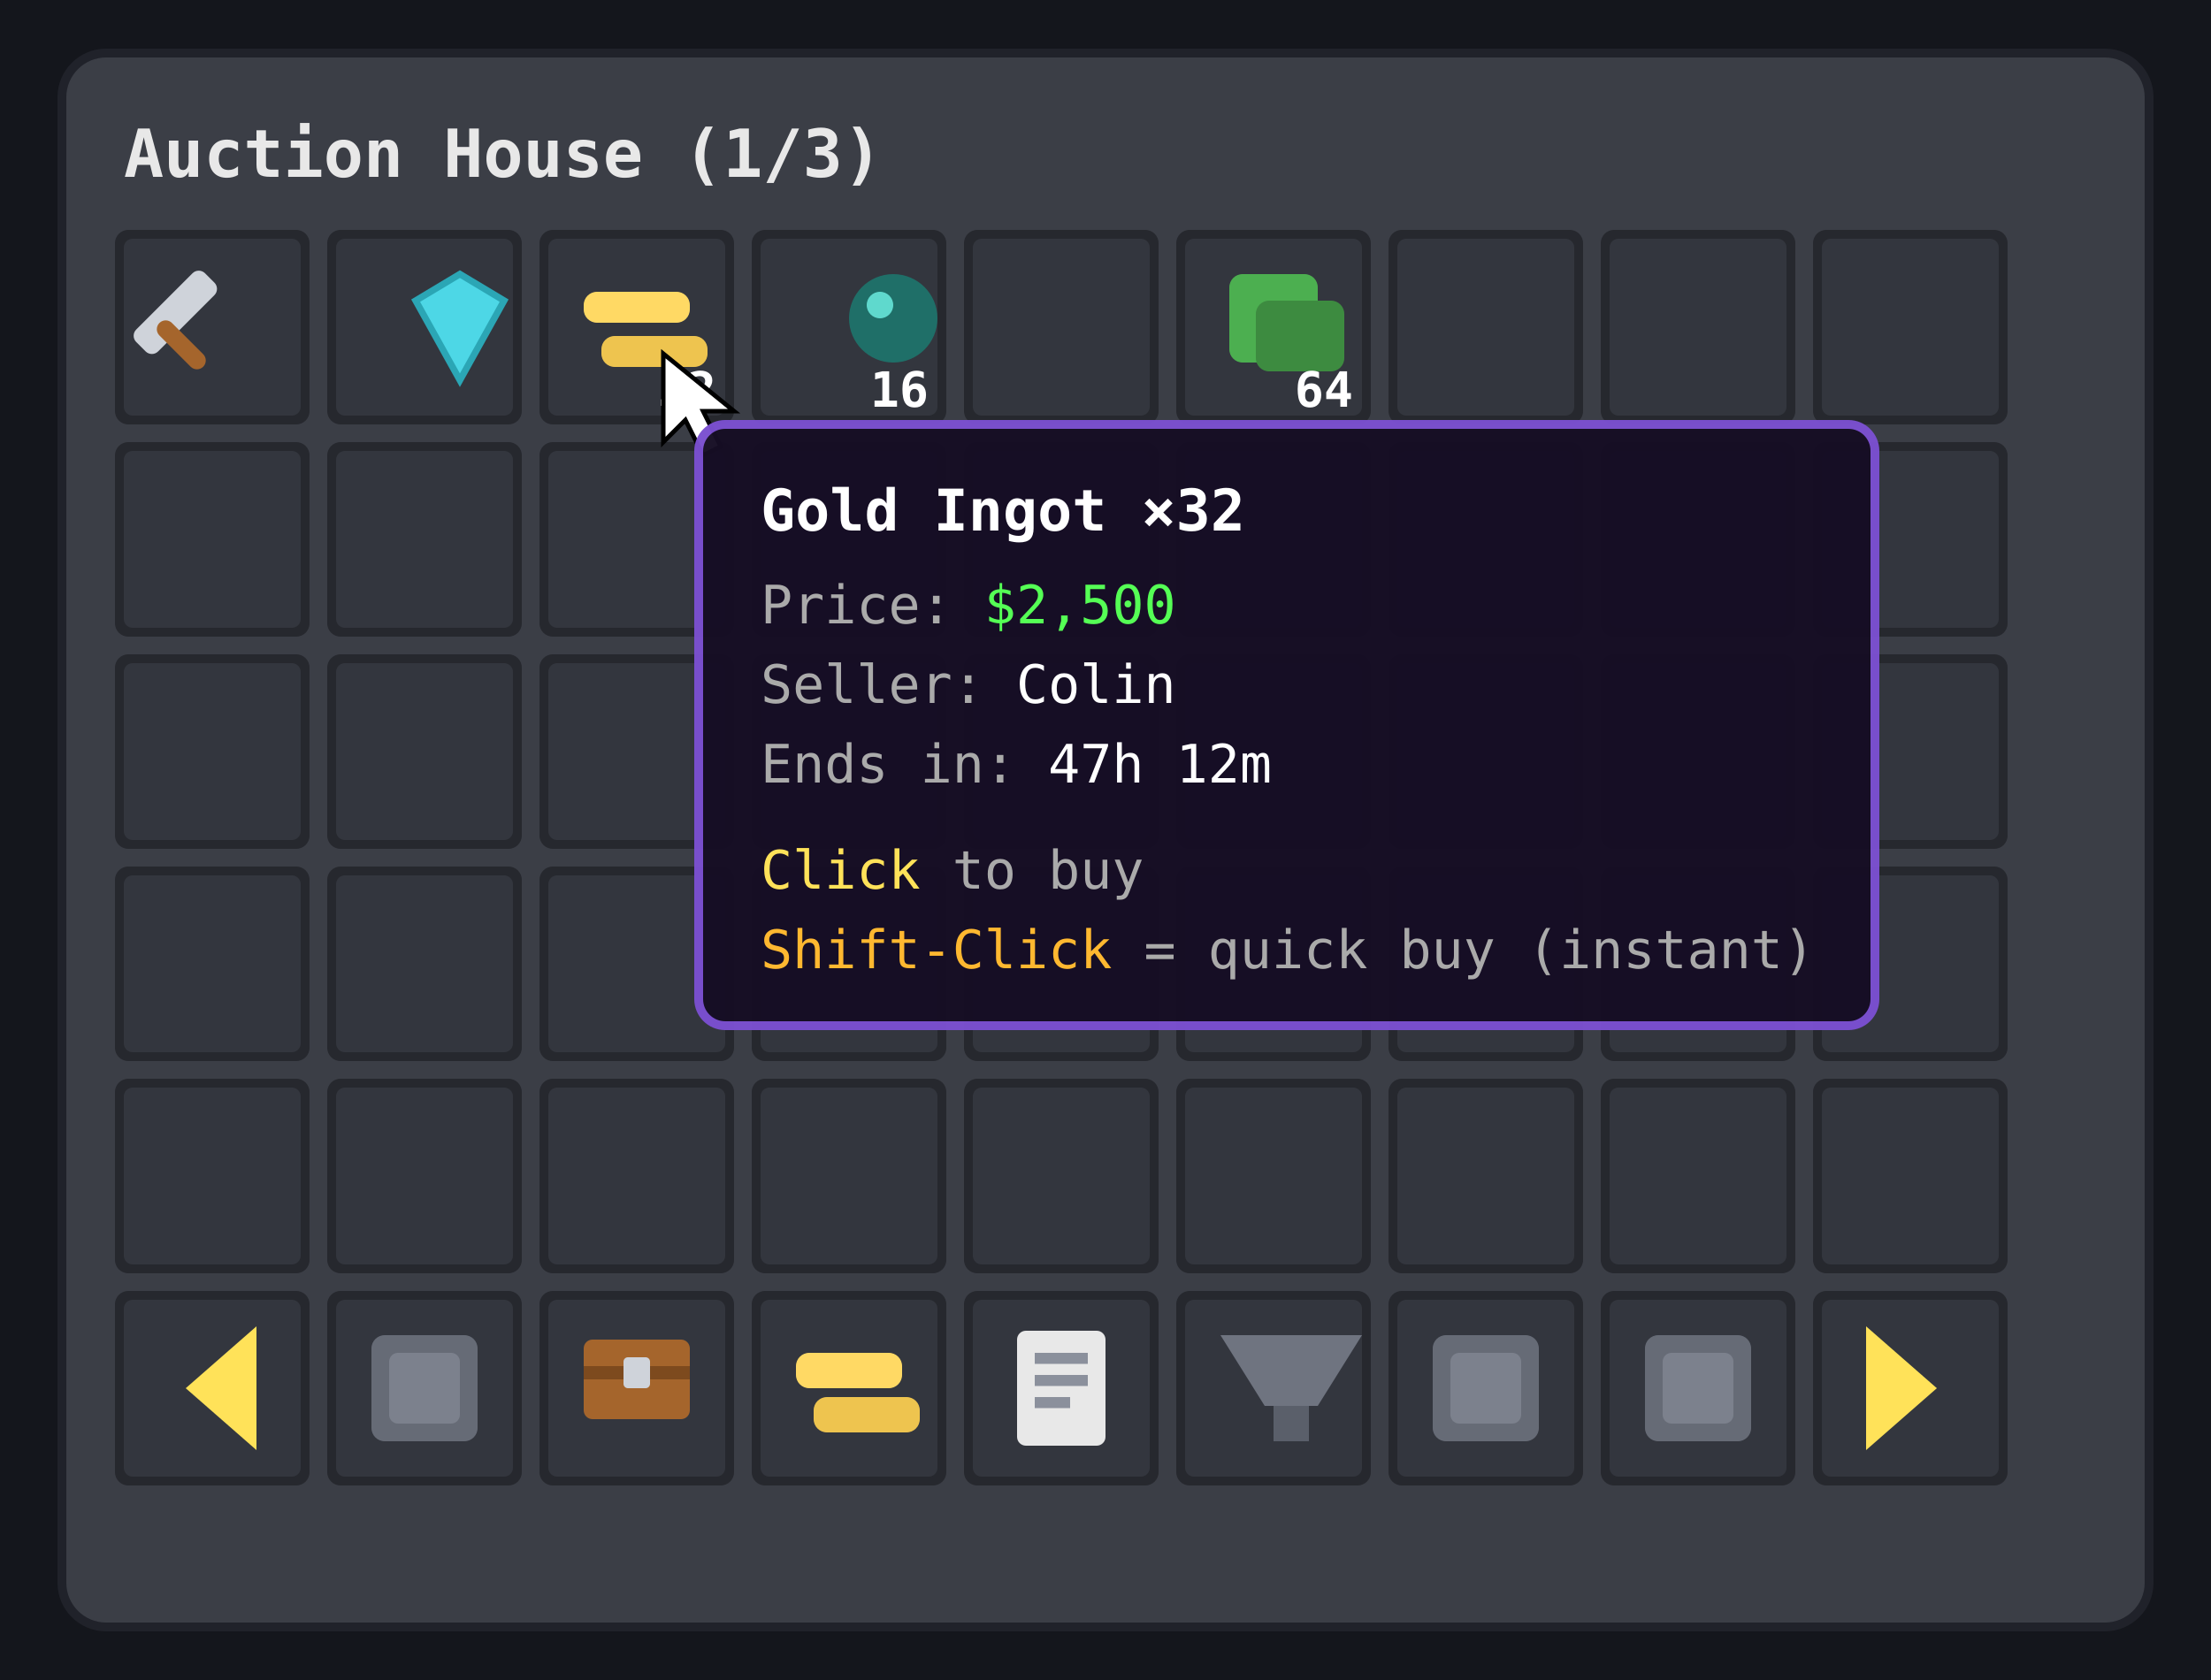
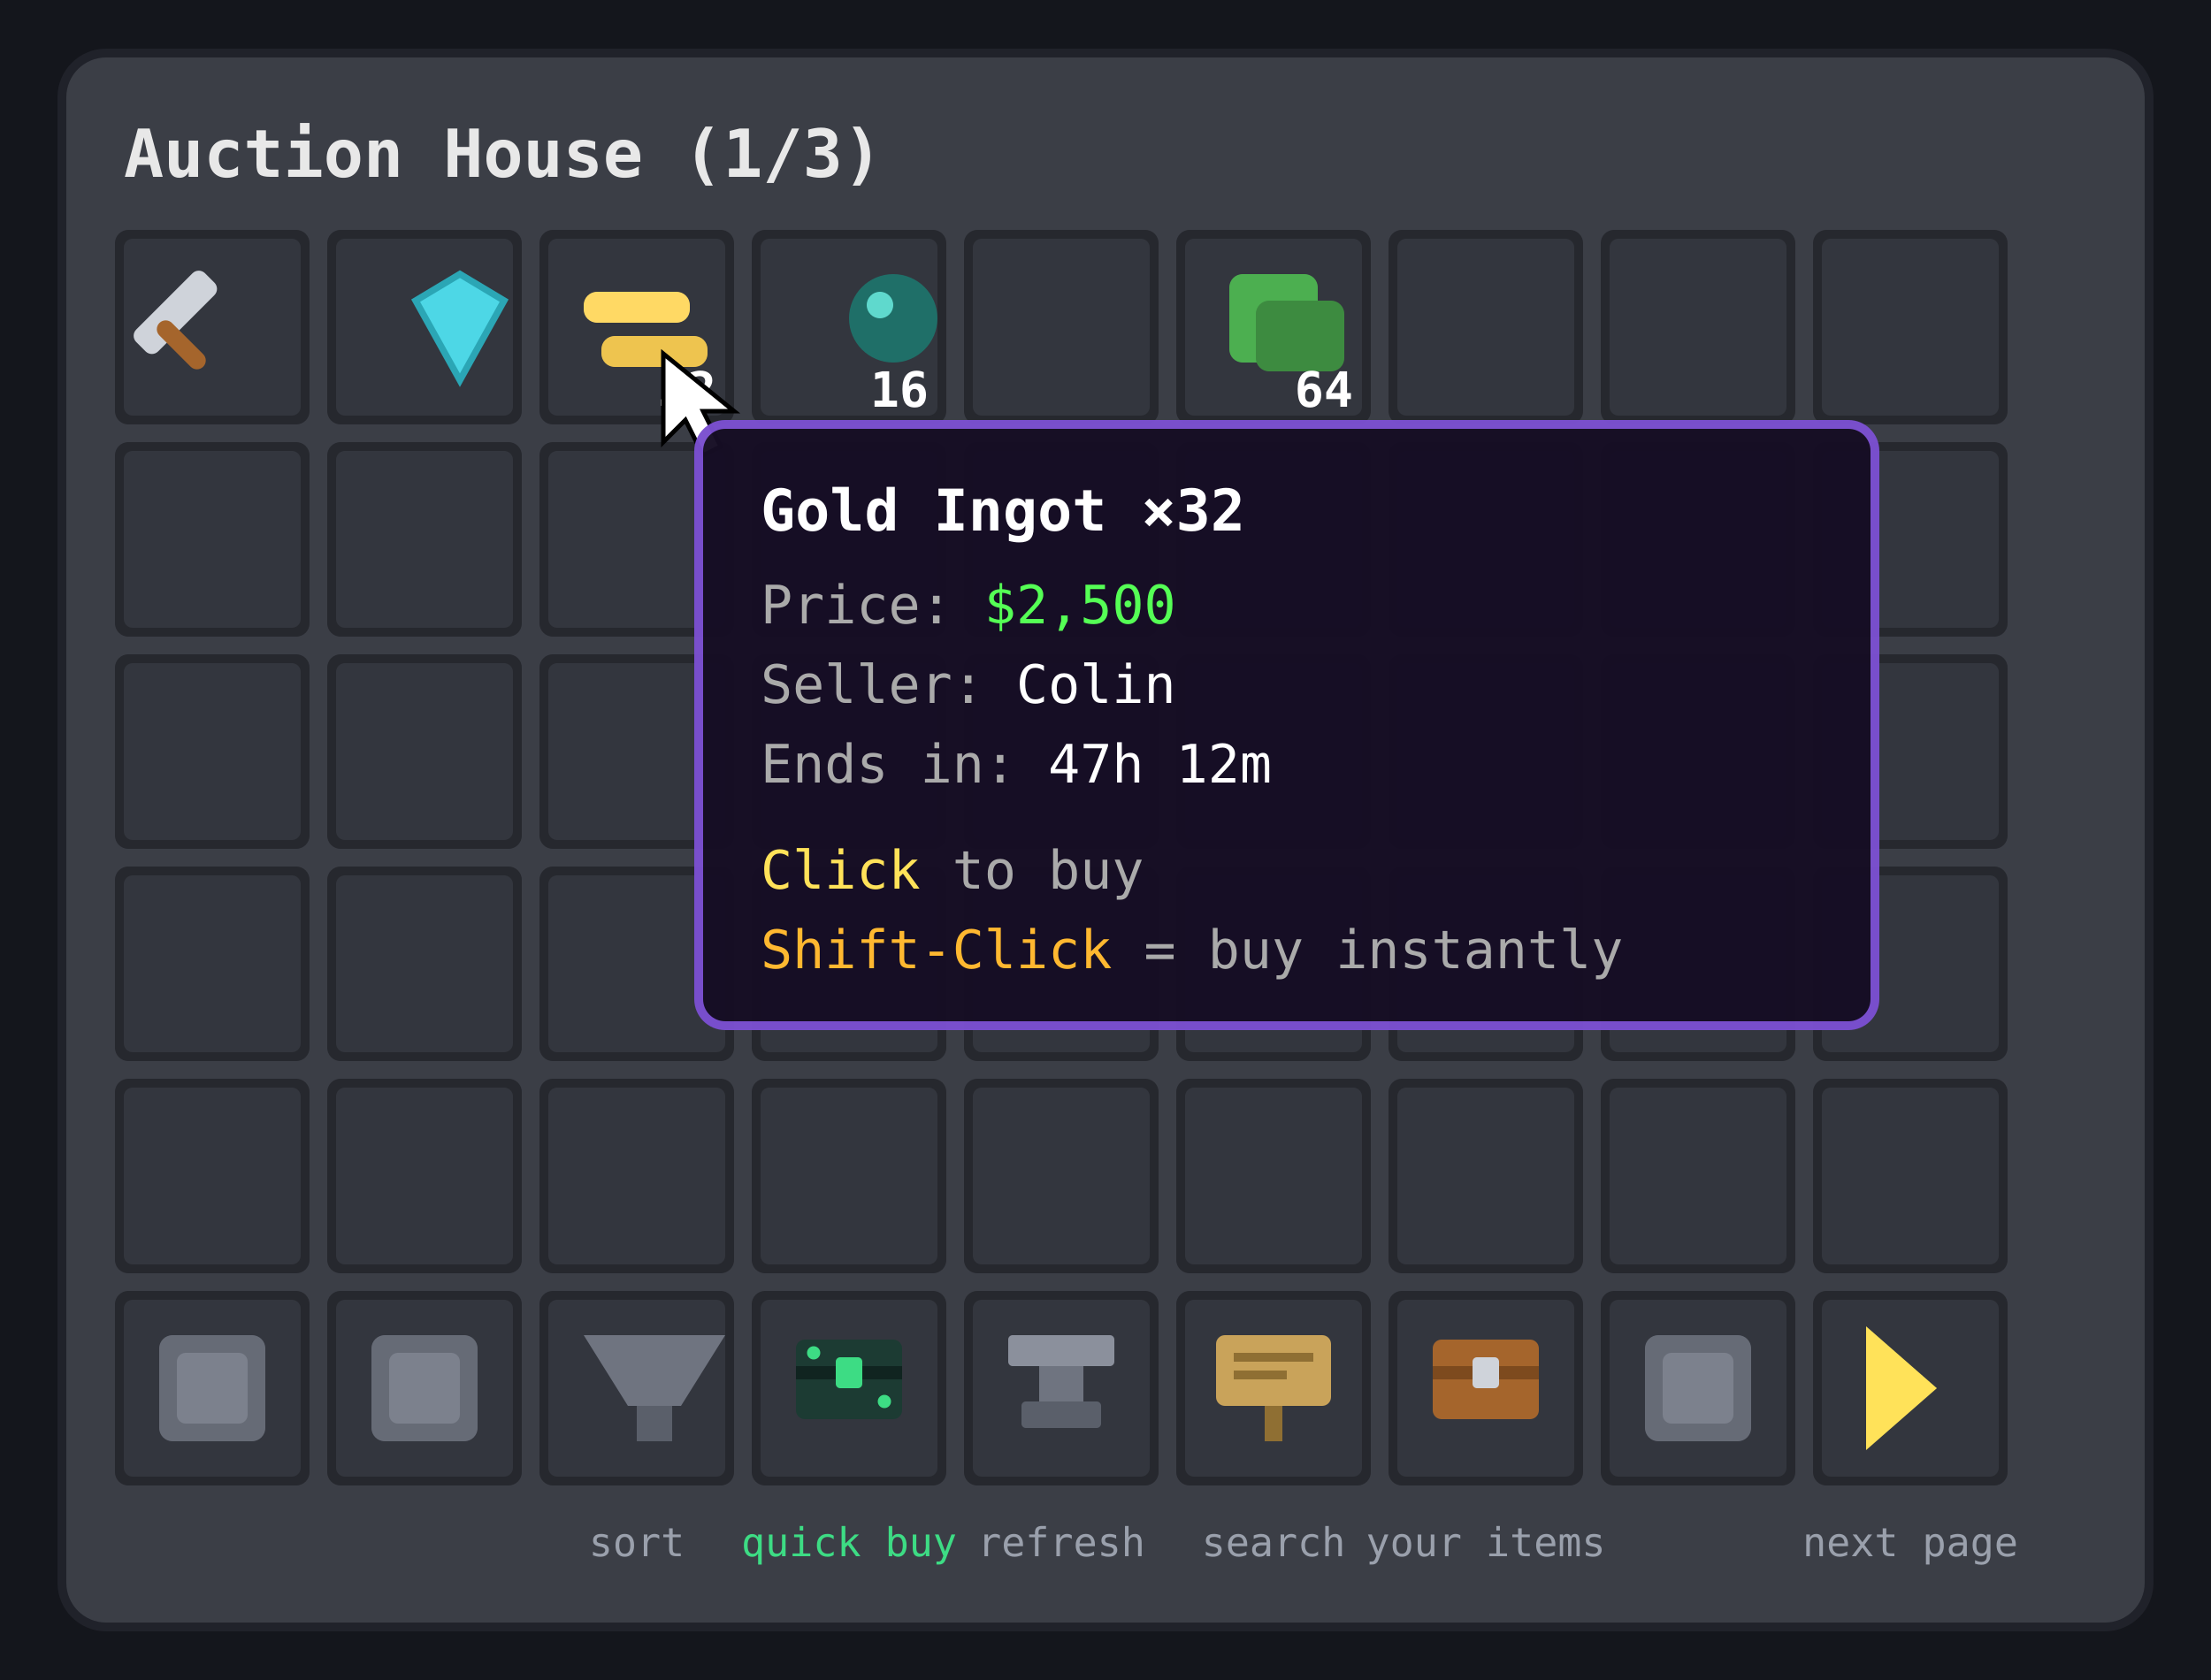
<svg xmlns="http://www.w3.org/2000/svg" width="500" height="380" viewBox="0 0 500 380" font-family="Menlo, Consolas, monospace">
  <defs>
    <g id="slot">
      <rect width="44" height="44" rx="3" fill="#26282e" />
      <rect x="2" y="2" width="40" height="40" rx="2" fill="#33363e" />
    </g>
    <g id="graypane">
      <rect width="44" height="44" rx="3" fill="#26282e" />
      <rect x="2" y="2" width="40" height="40" rx="2" fill="#33363e" />
      <rect x="10" y="10" width="24" height="24" rx="3" fill="#6f7480" opacity="0.85" />
      <rect x="14" y="14" width="16" height="16" rx="2" fill="#8b909c" opacity="0.6" />
    </g>
    <g id="gem">
      <polygon points="10,8 20,2 30,8 20,26" fill="#4dd7e6" stroke="#2ba6b5" stroke-width="1.5" />
    </g>
  </defs>
  <rect width="500" height="380" fill="#14161c" />
  <rect x="14" y="12" width="472" height="356" rx="10" fill="#3b3e46" stroke="#20222a" stroke-width="2" />
  <text x="28" y="40" font-size="15" font-weight="bold" fill="#e8e8e8">Auction House (1/3)</text>
  <use href="#slot" x="26" y="52" />
  <use href="#slot" x="74" y="52" />
  <use href="#slot" x="122" y="52" />
  <use href="#slot" x="170" y="52" />
  <use href="#slot" x="218" y="52" />
  <use href="#slot" x="266" y="52" />
  <use href="#slot" x="314" y="52" />
  <use href="#slot" x="362" y="52" />
  <use href="#slot" x="410" y="52" />
  <use href="#slot" x="26" y="100" />
  <use href="#slot" x="74" y="100" />
  <use href="#slot" x="122" y="100" />
  <use href="#slot" x="170" y="100" />
  <use href="#slot" x="218" y="100" />
  <use href="#slot" x="266" y="100" />
  <use href="#slot" x="314" y="100" />
  <use href="#slot" x="362" y="100" />
  <use href="#slot" x="410" y="100" />
  <use href="#slot" x="26" y="148" />
  <use href="#slot" x="74" y="148" />
  <use href="#slot" x="122" y="148" />
  <use href="#slot" x="170" y="148" />
  <use href="#slot" x="218" y="148" />
  <use href="#slot" x="266" y="148" />
  <use href="#slot" x="314" y="148" />
  <use href="#slot" x="362" y="148" />
  <use href="#slot" x="410" y="148" />
  <use href="#slot" x="26" y="196" />
  <use href="#slot" x="74" y="196" />
  <use href="#slot" x="122" y="196" />
  <use href="#slot" x="170" y="196" />
  <use href="#slot" x="218" y="196" />
  <use href="#slot" x="266" y="196" />
  <use href="#slot" x="314" y="196" />
  <use href="#slot" x="362" y="196" />
  <use href="#slot" x="410" y="196" />
  <use href="#slot" x="26" y="244" />
  <use href="#slot" x="74" y="244" />
  <use href="#slot" x="122" y="244" />
  <use href="#slot" x="170" y="244" />
  <use href="#slot" x="218" y="244" />
  <use href="#slot" x="266" y="244" />
  <use href="#slot" x="314" y="244" />
  <use href="#slot" x="362" y="244" />
  <use href="#slot" x="410" y="244" />
  <g>
    <rect x="36" y="60" width="7" height="22" rx="2" fill="#cfd3da" transform="rotate(45 40 71)" />
    <rect x="34" y="76" width="14" height="4" rx="2" fill="#a5652c" transform="rotate(45 41 78)" />
  </g>
  <use href="#gem" x="84" y="60" />
  <g>
    <rect x="132" y="66" width="24" height="7" rx="3" fill="#ffd964" />
    <rect x="136" y="76" width="24" height="7" rx="3" fill="#eec44f" />
    <text x="162" y="92" font-size="11" font-weight="bold" fill="#ffffff" text-anchor="end">32</text>
  </g>
  <g>
    <circle cx="202" cy="72" r="10" fill="#1f6f68" />
    <circle cx="199" cy="69" r="3" fill="#5fd9cd" />
    <text x="210" y="92" font-size="11" font-weight="bold" fill="#ffffff" text-anchor="end">16</text>
  </g>
  <g>
    <rect x="278" y="62" width="20" height="20" rx="3" fill="#4caf50" />
    <rect x="284" y="68" width="20" height="16" rx="3" fill="#3d8b40" />
    <text x="306" y="92" font-size="11" font-weight="bold" fill="#ffffff" text-anchor="end">64</text>
  </g>
  <polygon points="150,80 150,100 155,95 159,103 163,101 159,93 166,93" fill="#ffffff" stroke="#000000" stroke-width="1" />
  <g>
    <rect x="158" y="96" width="266" height="136" rx="6" fill="#160d24" opacity="0.97" stroke="#7a4fd0" stroke-width="2" />
    <text x="172" y="120" font-size="13" font-weight="bold" fill="#ffffff">Gold Ingot ×32</text>
    <text x="172" y="141" font-size="12" fill="#aaaaaa">Price: <tspan fill="#55ff55">$2,500</tspan>
    </text>
    <text x="172" y="159" font-size="12" fill="#aaaaaa">Seller: <tspan fill="#ffffff">Colin</tspan>
    </text>
    <text x="172" y="177" font-size="12" fill="#aaaaaa">Ends in: <tspan fill="#ffffff">47h 12m</tspan>
    </text>
    <text x="172" y="201" font-size="12" fill="#ffe259">Click <tspan fill="#aaaaaa">to buy</tspan>
    </text>
-     <text x="172" y="219" font-size="12" fill="#ffb830">Shift-Click <tspan fill="#aaaaaa">= quick buy (instant)</tspan>
+     <text x="172" y="219" font-size="12" fill="#ffb830">Shift-Click <tspan fill="#aaaaaa">= buy instantly</tspan>
    </text>
  </g>
-   <g>
-     <use href="#slot" x="26" y="292" />
-     <polygon points="58,300 42,314 58,328" fill="#ffe259" />
-   </g>
+   <use href="#graypane" x="26" y="292" />
  <use href="#graypane" x="74" y="292" />
  <g>
    <use href="#slot" x="122" y="292" />
-     <rect x="132" y="303" width="24" height="18" rx="2" fill="#a5652c" />
-     <rect x="132" y="309" width="24" height="3" fill="#7d4a1e" />
-     <rect x="141" y="307" width="6" height="7" rx="1" fill="#cfd3da" />
+     <polygon points="132,302 164,302 154,318 142,318" fill="#6f7480" />
+     <rect x="144" y="318" width="8" height="8" fill="#5a5f6a" />
  </g>
  <g>
    <use href="#slot" x="170" y="292" />
-     <rect x="180" y="306" width="24" height="8" rx="3" fill="#ffd964" />
-     <rect x="184" y="316" width="24" height="8" rx="3" fill="#eec44f" />
+     <rect x="180" y="303" width="24" height="18" rx="2" fill="#1c3b33" />
+     <rect x="180" y="309" width="24" height="3" fill="#102420" />
+     <rect x="189" y="307" width="6" height="7" rx="1" fill="#3ddc84" />
+     <circle cx="184" cy="306" r="1.5" fill="#3ddc84" />
+     <circle cx="200" cy="317" r="1.5" fill="#3ddc84" />
  </g>
  <g>
    <use href="#slot" x="218" y="292" />
-     <rect x="230" y="301" width="20" height="26" rx="2" fill="#e8e8e8" />
-     <rect x="234" y="306" width="12" height="2.5" fill="#8b909c" />
-     <rect x="234" y="311" width="12" height="2.5" fill="#8b909c" />
-     <rect x="234" y="316" width="8" height="2.5" fill="#8b909c" />
+     <rect x="228" y="302" width="24" height="7" rx="1" fill="#8b909c" />
+     <rect x="235" y="309" width="10" height="8" fill="#6f7480" />
+     <rect x="231" y="317" width="18" height="6" rx="1" fill="#5a5f6a" />
  </g>
  <g>
    <use href="#slot" x="266" y="292" />
-     <polygon points="276,302 308,302 298,318 286,318" fill="#6f7480" />
-     <rect x="288" y="318" width="8" height="8" fill="#5a5f6a" />
+     <rect x="275" y="302" width="26" height="16" rx="2" fill="#c9a35a" />
+     <rect x="279" y="306" width="18" height="2" fill="#8f6f33" />
+     <rect x="279" y="310" width="12" height="2" fill="#8f6f33" />
+     <rect x="286" y="318" width="4" height="8" fill="#8f6f33" />
  </g>
-   <use href="#graypane" x="314" y="292" />
+   <g>
+     <use href="#slot" x="314" y="292" />
+     <rect x="324" y="303" width="24" height="18" rx="2" fill="#a5652c" />
+     <rect x="324" y="309" width="24" height="3" fill="#7d4a1e" />
+     <rect x="333" y="307" width="6" height="7" rx="1" fill="#cfd3da" />
+   </g>
  <use href="#graypane" x="362" y="292" />
  <g>
    <use href="#slot" x="410" y="292" />
    <polygon points="422,300 438,314 422,328" fill="#ffe259" />
  </g>
+   <text x="144" y="352" font-size="9" fill="#9aa0ac" text-anchor="middle">sort</text>
+   <text x="192" y="352" font-size="9" fill="#3ddc84" text-anchor="middle">quick buy</text>
+   <text x="240" y="352" font-size="9" fill="#9aa0ac" text-anchor="middle">refresh</text>
+   <text x="288" y="352" font-size="9" fill="#9aa0ac" text-anchor="middle">search</text>
+   <text x="336" y="352" font-size="9" fill="#9aa0ac" text-anchor="middle">your items</text>
+   <text x="432" y="352" font-size="9" fill="#9aa0ac" text-anchor="middle">next page</text>
</svg>
